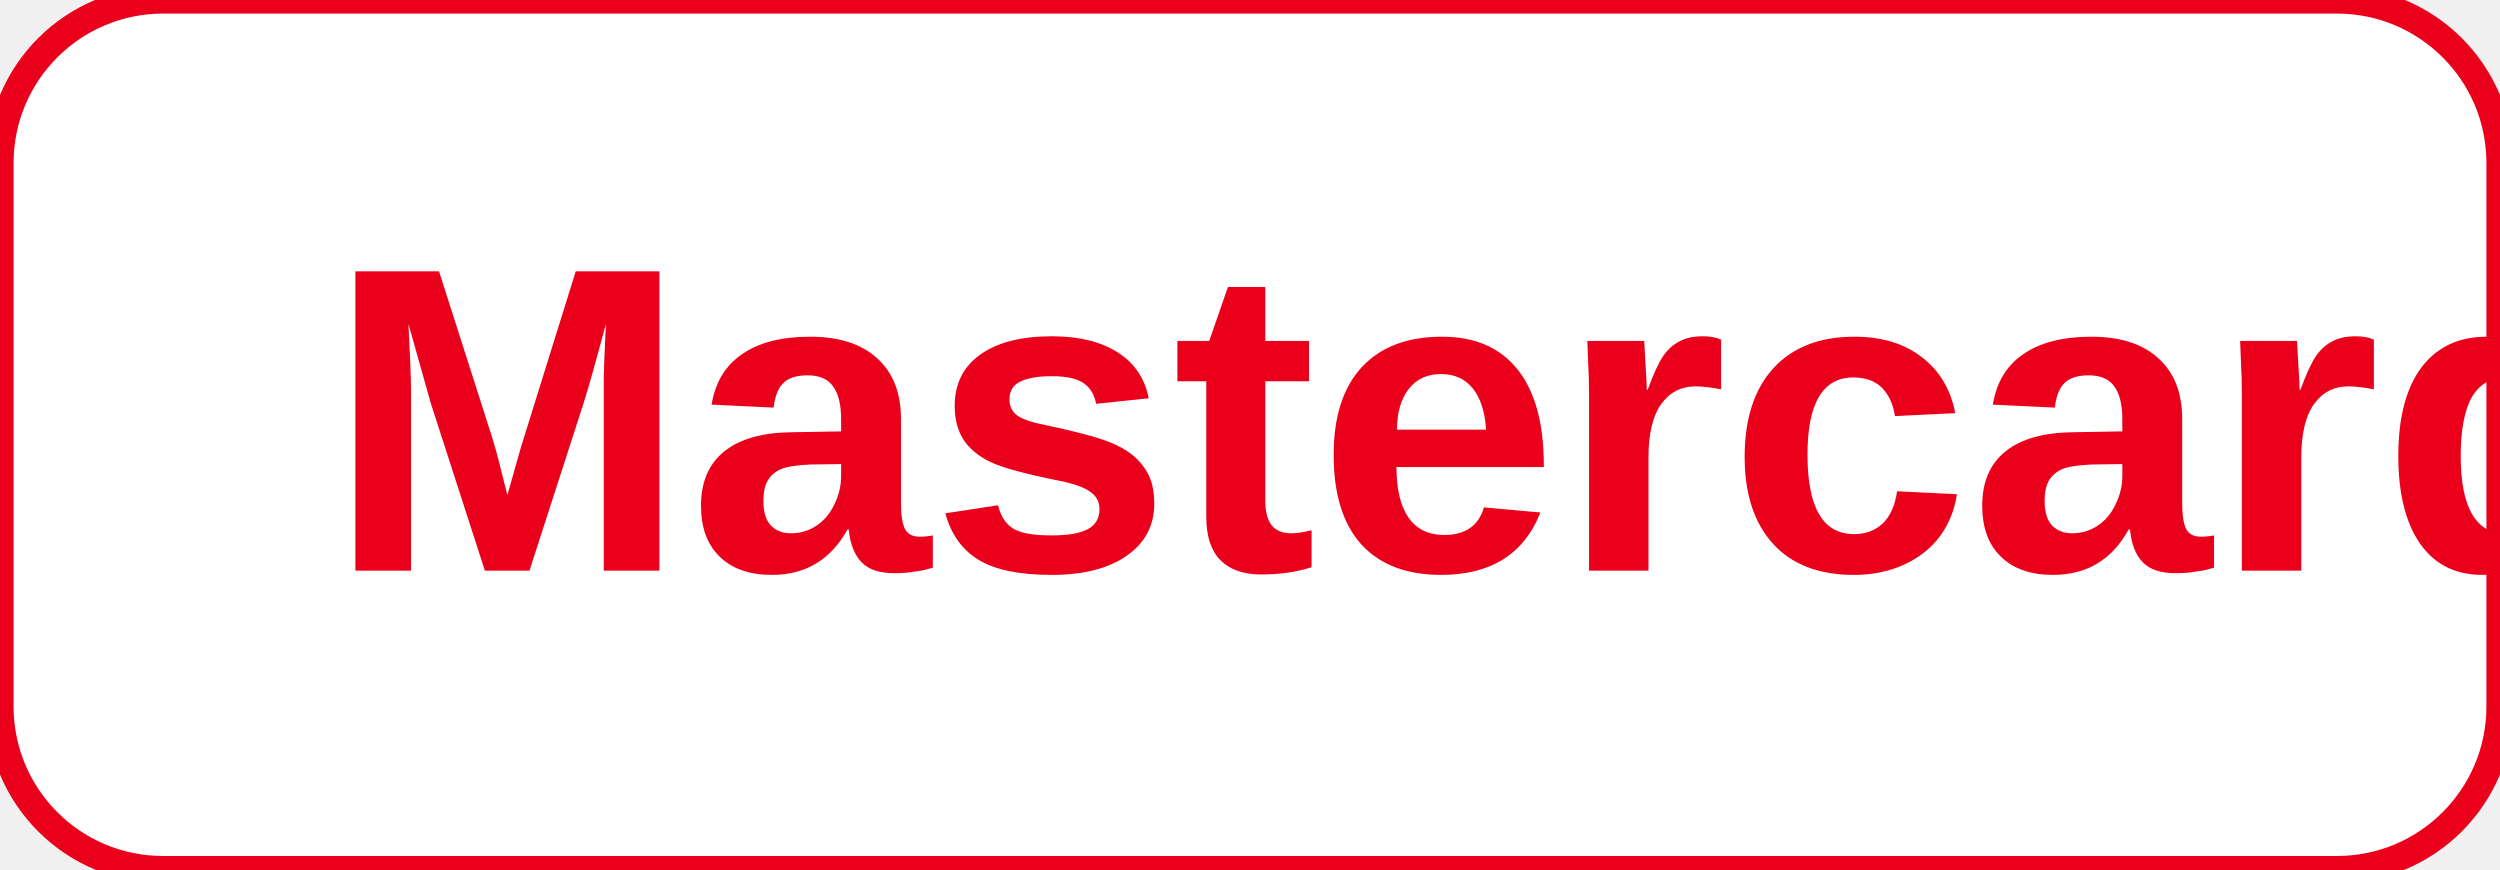
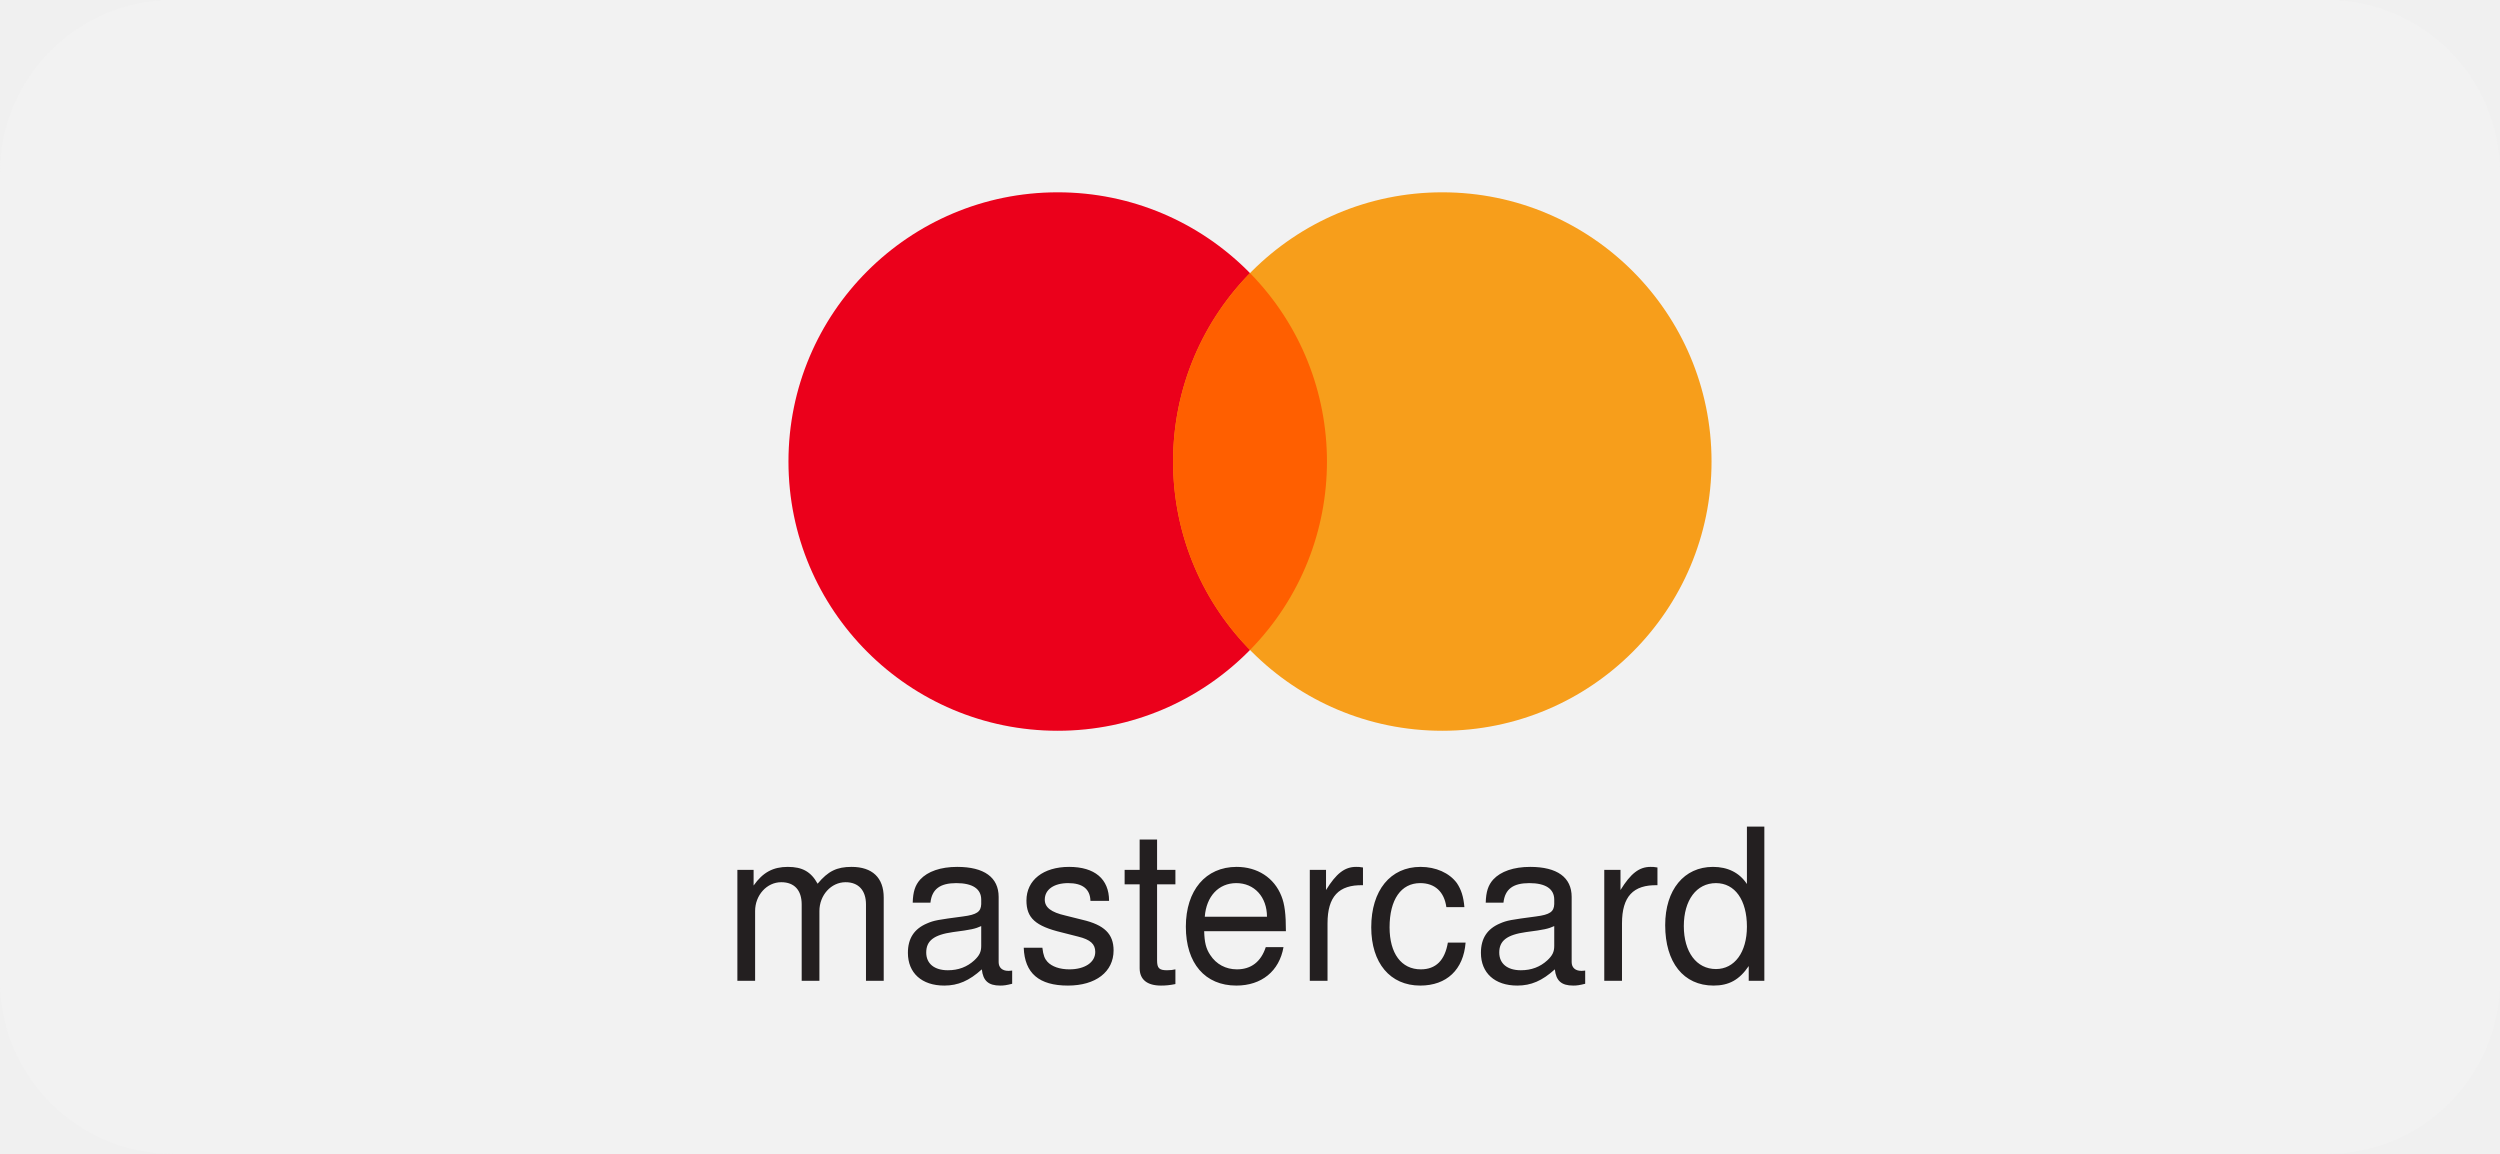
- <svg xmlns="http://www.w3.org/2000/svg" width="92" height="32" viewBox="0 0 92 32">
-   <rect width="92" height="32" rx="6" fill="#ffffff" stroke="#eb001b" stroke-width="1" />
-   <text x="12" y="21" font-family="Arial, Helvetica, sans-serif" font-size="16" font-weight="bold" fill="#eb001b">Mastercard</text>
+ <svg xmlns="http://www.w3.org/2000/svg" width="130" height="60" viewBox="0 0 130 60" role="img" aria-label="Mastercard">
+   <rect width="130" height="60" rx="9" fill="#f2f2f2" />
+   <circle cx="55" cy="24" r="14" fill="#eb001b" />
+   <circle cx="75" cy="24" r="14" fill="#f79e1b" />
+   <path d="M65 14.2A14 14 0 0 1 65 33.8A14 14 0 0 1 65 14.2Z" fill="#ff5f00" />
+   <text x="65" y="51" text-anchor="middle" font-family="Helvetica, Arial, sans-serif" font-size="11" fill="#231f20">mastercard</text>
</svg>
